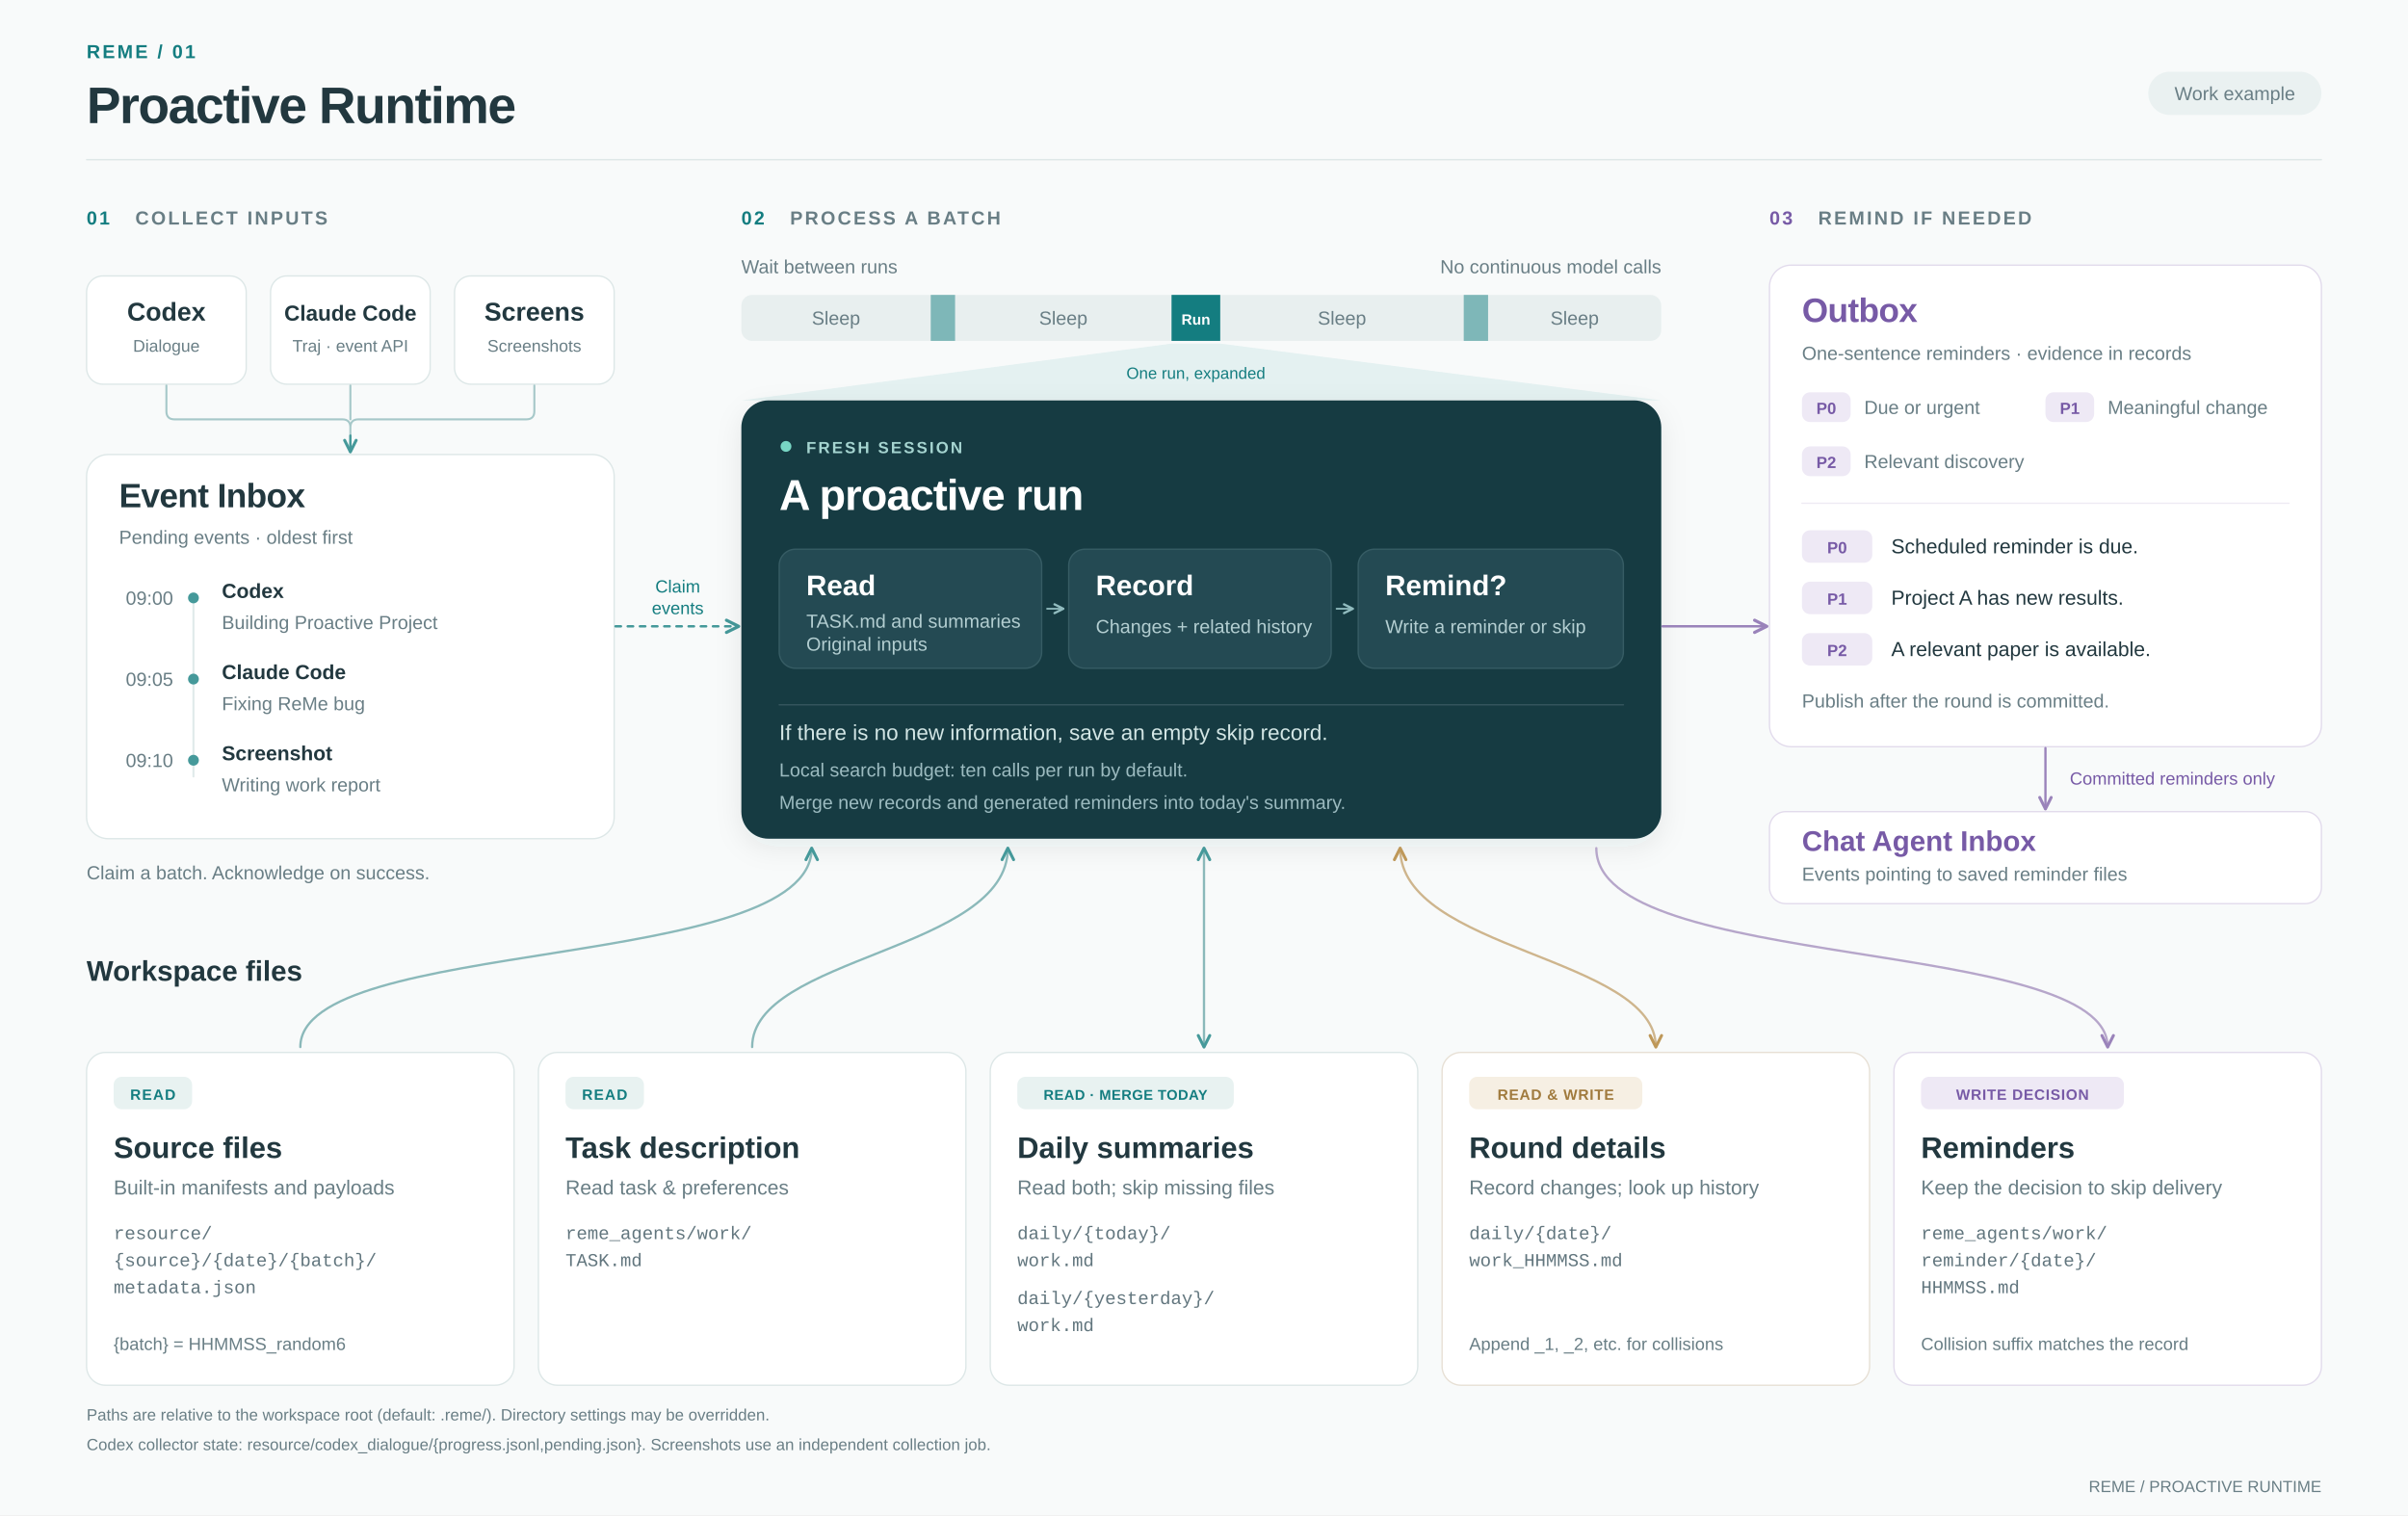
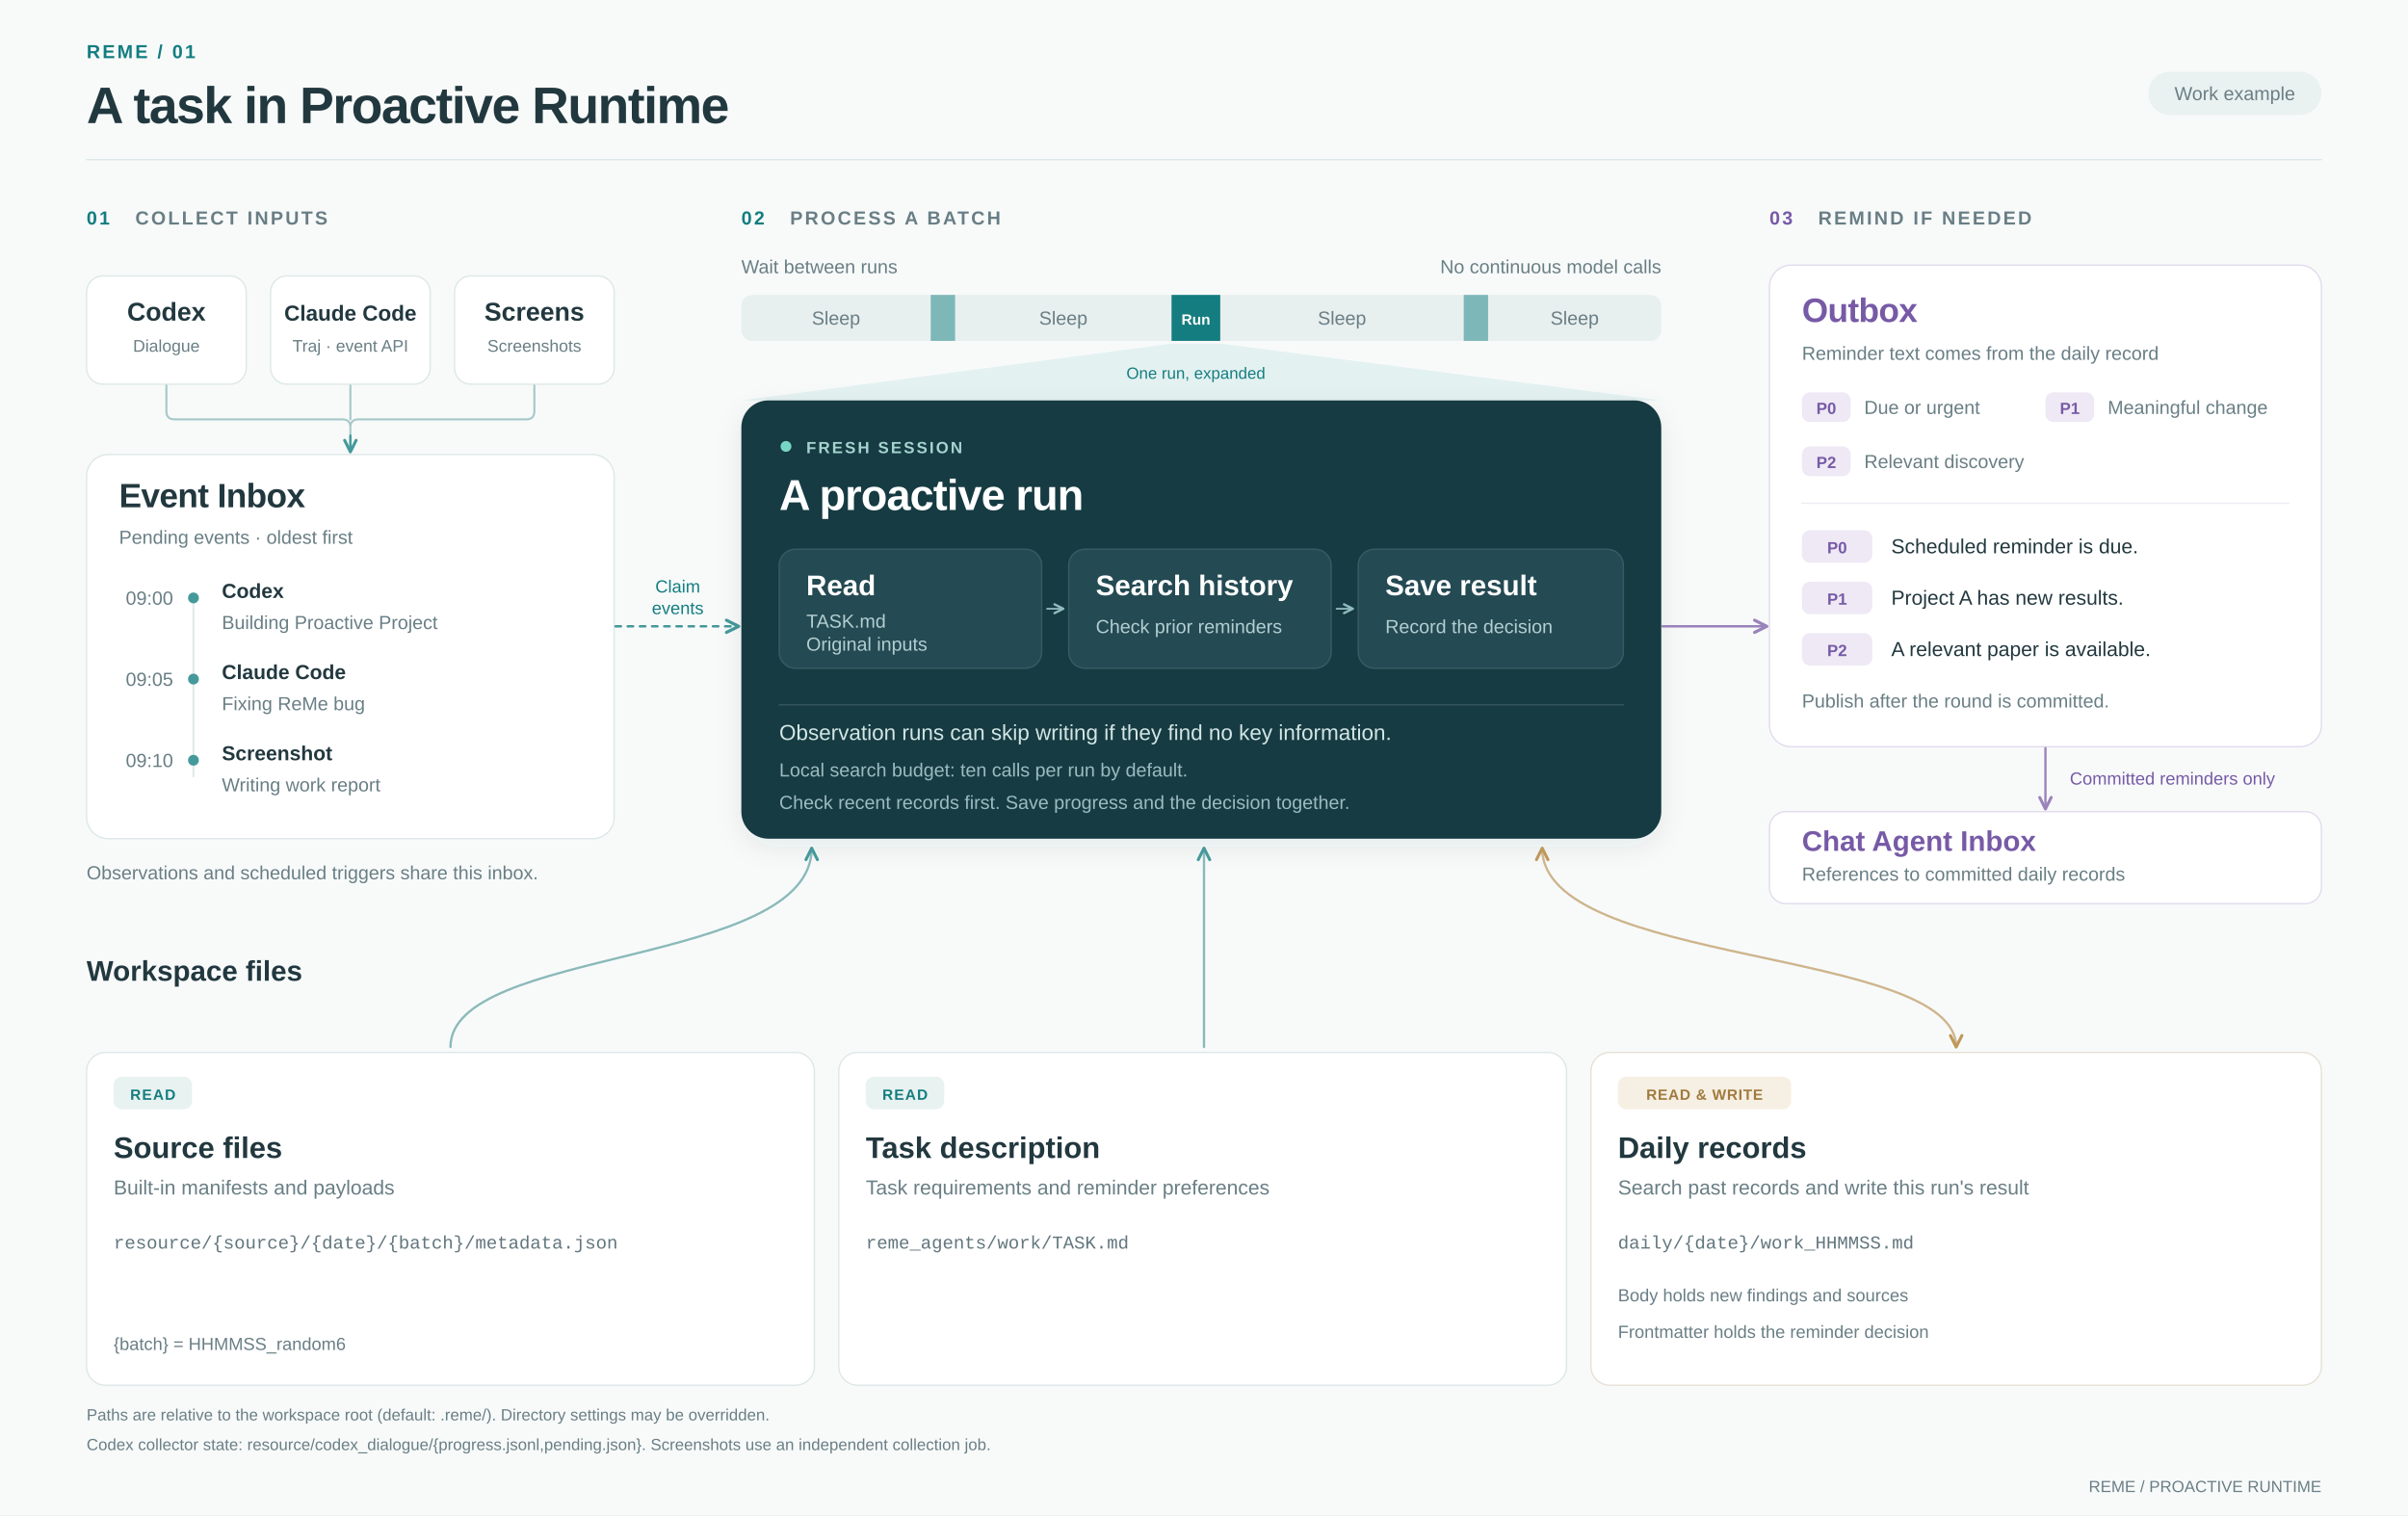
<svg xmlns="http://www.w3.org/2000/svg" width="1780" height="1120" viewBox="0 0 1780 1120" role="img" aria-labelledby="title desc">
  <defs>
    <style>
      text { font-family: -apple-system, BlinkMacSystemFont, 'Segoe UI', Arial, sans-serif; fill: #22383F; }
      .title { font-size: 38px; font-weight: 700; letter-spacing: -1px; }
      .section { font-size: 14px; font-weight: 600; letter-spacing: 1.6px; }
      .heading { font-size: 25px; font-weight: 650; letter-spacing: -.4px; }
      .body { font-size: 16px; }
      .small { font-size: 14px; }
      .muted { fill: #697E85; }
      .teal { fill: #147D80; }
      .purple { fill: #775AA6; }
      .file { font-family: 'SFMono-Regular', Consolas, 'Liberation Mono', monospace; font-size: 13.5px; fill: #62767E; }
      .line { fill: none; stroke-linecap: round; stroke-linejoin: round; }
      .white { fill: #FFFFFF; }
    </style>
    <marker id="teal" markerWidth="7" markerHeight="7" refX="6" refY="3.5" orient="auto-start-reverse">
      <path d="M1 1L6 3.5L1 6" fill="none" stroke="#45999A" stroke-width="1.3" stroke-linecap="round" stroke-linejoin="round" />
    </marker>
    <marker id="purple" markerWidth="7" markerHeight="7" refX="6" refY="3.5" orient="auto-start-reverse">
      <path d="M1 1L6 3.5L1 6" fill="none" stroke="#9A83BA" stroke-width="1.3" stroke-linecap="round" stroke-linejoin="round" />
    </marker>
    <marker id="gold" markerWidth="7" markerHeight="7" refX="6" refY="3.5" orient="auto-start-reverse">
      <path d="M1 1L6 3.5L1 6" fill="none" stroke="#BE9859" stroke-width="1.3" stroke-linecap="round" stroke-linejoin="round" />
    </marker>
    <marker id="light" markerWidth="7" markerHeight="7" refX="6" refY="3.5" orient="auto">
      <path d="M1 1L6 3.5L1 6" fill="none" stroke="#91BCBF" stroke-width="1.3" stroke-linecap="round" stroke-linejoin="round" />
    </marker>
    <filter id="shadow" x="-10%" y="-10%" width="120%" height="125%">
      <feDropShadow dx="0" dy="6" stdDeviation="10" flood-color="#173A42" flood-opacity=".08" />
    </filter>
  </defs>
  <rect width="1780" height="1120" fill="#F8FAFA" />
  <text x="64" y="43" class="section teal">REME / 01</text>
-   <text x="64" y="91" class="title">Proactive Runtime</text>
+   <text x="64" y="91" class="title">A task in Proactive Runtime</text>
  <rect x="1588" y="53" width="128" height="32" rx="16" fill="#EAF1F1" />
  <text x="1652" y="74" class="small muted" text-anchor="middle">Work example</text>
  <path d="M64 118H1716" class="line" stroke="#DFE8E8" />
  <g data-role="section-headings">
    <text x="64" y="166" class="section teal">01</text>
    <text x="100" y="166" class="section muted">COLLECT INPUTS</text>
    <text x="548" y="166" class="section teal">02</text>
    <text x="584" y="166" class="section muted">PROCESS A BATCH</text>
    <text x="1308" y="166" class="section purple">03</text>
    <text x="1344" y="166" class="section muted">REMIND IF NEEDED</text>
  </g>
  <g data-role="input-sources">
    <g data-box="64,204,118,80">
      <rect x="64" y="204" width="118" height="80" rx="12" fill="#FFFFFF" stroke="#DDE7E7" />
      <text x="123" y="237" font-size="19" font-weight="650" text-anchor="middle">Codex</text>
      <text x="123" y="260" font-size="12.5" class="muted" text-anchor="middle">Dialogue</text>
    </g>
    <g data-box="200,204,118,80">
      <rect x="200" y="204" width="118" height="80" rx="12" fill="#FFFFFF" stroke="#DDE7E7" />
      <text x="259" y="237" font-size="16" font-weight="650" text-anchor="middle">Claude Code</text>
      <text x="259" y="260" font-size="12.5" class="muted" text-anchor="middle">Traj · event API</text>
    </g>
    <g data-box="336,204,118,80">
      <rect x="336" y="204" width="118" height="80" rx="12" fill="#FFFFFF" stroke="#DDE7E7" />
      <text x="395" y="237" font-size="19" font-weight="650" text-anchor="middle">Screens</text>
      <text x="395" y="260" font-size="12.5" class="muted" text-anchor="middle">Screenshots</text>
    </g>
    <path d="M123 285V304Q123 310 129 310H253Q259 310 259 316V334M395 285V304Q395 310 389 310H265Q259 310 259 316M259 285V310" class="line" stroke="#A6C8C9" stroke-width="1.5" />
    <path d="M259 322V334" class="line" stroke="#45999A" stroke-width="1.7" marker-end="url(#teal)" />
  </g>
  <g data-role="event-inbox" data-box="64,336,390,284">
    <rect x="64" y="336" width="390" height="284" rx="16" fill="#FFFFFF" stroke="#DDE7E7" />
    <text x="88" y="375" class="heading">Event Inbox</text>
    <text x="88" y="402" class="small muted">Pending events · oldest first</text>
    <path d="M143 441V574" class="line" stroke="#E0EAEA" stroke-width="1.5" />
    <g data-role="inbox-event">
      <text x="128" y="447" class="small muted" text-anchor="end">09:00</text>
      <circle cx="143" cy="442" r="4" fill="#45999A" />
      <text x="164" y="442" font-size="15" font-weight="650">Codex</text>
      <text x="164" y="465" class="small muted">Building Proactive Project</text>
    </g>
    <g data-role="inbox-event">
      <text x="128" y="507" class="small muted" text-anchor="end">09:05</text>
      <circle cx="143" cy="502" r="4" fill="#45999A" />
      <text x="164" y="502" font-size="15" font-weight="650">Claude Code</text>
      <text x="164" y="525" class="small muted">Fixing ReMe bug</text>
    </g>
    <g data-role="inbox-event">
      <text x="128" y="567" class="small muted" text-anchor="end">09:10</text>
      <circle cx="143" cy="562" r="4" fill="#45999A" />
      <text x="164" y="562" font-size="15" font-weight="650">Screenshot</text>
      <text x="164" y="585" class="small muted">Writing work report</text>
    </g>
  </g>
-   <text x="64" y="650" class="small muted">Claim a batch. Acknowledge on success.</text>
+   <text x="64" y="650" class="small muted">Observations and scheduled triggers share this inbox.</text>
  <g data-role="inbox-to-run">
    <path d="M455 463H546" class="line" stroke="#45999A" stroke-width="1.8" stroke-dasharray="4 5" marker-end="url(#teal)" />
    <text x="501" y="438" font-size="13" class="teal" text-anchor="middle">Claim</text>
    <text x="501" y="454" font-size="13" class="teal" text-anchor="middle">events</text>
  </g>
  <g data-role="segmented-run-cycle">
    <text x="548" y="202" class="small muted">Wait between runs</text>
    <text x="1228" y="202" class="small muted" text-anchor="end">No continuous model calls</text>
    <rect x="548" y="218" width="680" height="34" rx="8" fill="#E8EFEF" />
    <rect x="688" y="218" width="18" height="34" fill="#7EB7B8" />
    <rect x="866" y="218" width="36" height="34" fill="#147D80" data-role="selected-run" />
    <rect x="1082" y="218" width="18" height="34" fill="#7EB7B8" />
    <text x="618" y="240" class="small muted" text-anchor="middle">Sleep</text>
    <text x="786" y="240" class="small muted" text-anchor="middle">Sleep</text>
    <text x="884" y="240" font-size="11" font-weight="600" class="white" text-anchor="middle">Run</text>
    <text x="992" y="240" class="small muted" text-anchor="middle">Sleep</text>
    <text x="1164" y="240" class="small muted" text-anchor="middle">Sleep</text>
  </g>
  <g data-role="expanded-run">
    <path d="M866 254L548 296H1228L902 254Z" fill="#D9ECEC" fill-opacity=".65" />
    <text x="884" y="280" font-size="12" class="teal" text-anchor="middle">One run, expanded</text>
  </g>
  <g data-role="proactive-run" data-box="548,296,680,324">
    <rect x="548" y="296" width="680" height="324" rx="20" fill="#183A43" filter="url(#shadow)" />
    <circle cx="581" cy="330" r="4" fill="#78D6C4" />
    <text x="596" y="335" font-size="12" font-weight="600" letter-spacing="1.5" style="fill:#A5D4D0">FRESH SESSION</text>
    <text x="576" y="377" font-size="32" font-weight="650" letter-spacing="-.6" class="white">A proactive run</text>
    <g data-box="576,406,194,88">
      <rect x="576" y="406" width="194" height="88" rx="12" fill="#244A53" stroke="#365C64" />
      <text x="596" y="440" font-size="21" font-weight="600" class="white">Read</text>
-       <text x="596" y="464" class="small" style="fill:#B3CED1">TASK.md and summaries<tspan x="596" dy="17">Original inputs</tspan>
+       <text x="596" y="464" class="small" style="fill:#B3CED1">TASK.md<tspan x="596" dy="17">Original inputs</tspan>
      </text>
    </g>
    <g data-box="790,406,194,88">
      <rect x="790" y="406" width="194" height="88" rx="12" fill="#244A53" stroke="#365C64" />
-       <text x="810" y="440" font-size="21" font-weight="600" class="white">Record</text>
-       <text x="810" y="468" class="small" style="fill:#B3CED1">Changes + related history</text>
+       <text x="810" y="440" font-size="21" font-weight="600" class="white">Search history</text>
+       <text x="810" y="468" class="small" style="fill:#B3CED1">Check prior reminders</text>
    </g>
    <g data-box="1004,406,196,88">
      <rect x="1004" y="406" width="196" height="88" rx="12" fill="#244A53" stroke="#365C64" />
-       <text x="1024" y="440" font-size="21" font-weight="600" class="white">Remind?</text>
-       <text x="1024" y="468" class="small" style="fill:#B3CED1">Write a reminder or skip</text>
+       <text x="1024" y="440" font-size="21" font-weight="600" class="white">Save result</text>
+       <text x="1024" y="468" class="small" style="fill:#B3CED1">Record the decision</text>
    </g>
    <path d="M774 450H786" class="line" stroke="#91BCBF" stroke-width="1.3" marker-end="url(#light)" />
    <path d="M988 450H1000" class="line" stroke="#91BCBF" stroke-width="1.3" marker-end="url(#light)" />
    <path d="M576 521H1200" class="line" stroke="#36565E" />
-     <text x="576" y="547" class="body" style="fill:#D3E6E5">If there is no new information, save an empty skip record.</text>
+     <text x="576" y="547" class="body" style="fill:#D3E6E5">Observation runs can skip writing if they find no key information.</text>
    <text x="576" y="574" class="small" style="fill:#9CBBC0">Local search budget: ten calls per run by default.</text>
-     <text x="576" y="598" class="small" style="fill:#9CBBC0">Merge new records and generated reminders into today's summary.</text>
+     <text x="576" y="598" class="small" style="fill:#9CBBC0">Check recent records first. Save progress and the decision together.</text>
  </g>
  <path data-role="run-to-outbox" d="M1229 463H1306" class="line" stroke="#9A83BA" stroke-width="1.8" marker-end="url(#purple)" />
  <g data-role="outbox-examples" data-box="1308,196,408,356">
    <rect x="1308" y="196" width="408" height="356" rx="16" fill="#FFFFFF" stroke="#E2DBEC" />
    <text x="1332" y="238" class="heading purple">Outbox</text>
-     <text x="1332" y="266" class="small muted">One-sentence reminders · evidence in records</text>
+     <text x="1332" y="266" class="small muted">Reminder text comes from the daily record</text>
    <g data-role="reminder-types">
      <rect x="1332" y="290" width="36" height="22" rx="6" fill="#EEE9F5" />
      <text x="1350" y="306" font-size="12" font-weight="600" class="purple" text-anchor="middle">P0</text>
      <text x="1378" y="306" class="small muted">Due or urgent</text>
      <rect x="1512" y="290" width="36" height="22" rx="6" fill="#EEE9F5" />
      <text x="1530" y="306" font-size="12" font-weight="600" class="purple" text-anchor="middle">P1</text>
      <text x="1558" y="306" class="small muted">Meaningful change</text>
      <rect x="1332" y="330" width="36" height="22" rx="6" fill="#EEE9F5" />
      <text x="1350" y="346" font-size="12" font-weight="600" class="purple" text-anchor="middle">P2</text>
      <text x="1378" y="346" class="small muted">Relevant discovery</text>
    </g>
    <path d="M1332 372H1692" class="line" stroke="#EEEAF3" />
    <g data-role="reminder-example">
      <rect x="1332" y="392" width="52" height="24" rx="6" fill="#EEE9F5" />
      <text x="1358" y="409" font-size="12" font-weight="600" class="purple" text-anchor="middle">P0</text>
      <text x="1398" y="409" font-size="15">Scheduled reminder is due.</text>
    </g>
    <g data-role="reminder-example">
      <rect x="1332" y="430" width="52" height="24" rx="6" fill="#EEE9F5" />
      <text x="1358" y="447" font-size="12" font-weight="600" class="purple" text-anchor="middle">P1</text>
      <text x="1398" y="447" font-size="15">Project A has new results.</text>
    </g>
    <g data-role="reminder-example">
      <rect x="1332" y="468" width="52" height="24" rx="6" fill="#EEE9F5" />
      <text x="1358" y="485" font-size="12" font-weight="600" class="purple" text-anchor="middle">P2</text>
      <text x="1398" y="485" font-size="15">A relevant paper is available.</text>
    </g>
    <text x="1332" y="523" class="small muted">Publish after the round is committed.</text>
  </g>
  <path d="M1512 553V598" class="line" stroke="#9A83BA" stroke-width="1.7" marker-end="url(#purple)" />
  <text x="1530" y="580" font-size="13" class="purple">Committed reminders only</text>
  <g data-role="chat-inbox" data-box="1308,600,408,68">
    <rect x="1308" y="600" width="408" height="68" rx="12" fill="#FFFFFF" stroke="#E2DBEC" />
    <text x="1332" y="629" font-size="21" font-weight="650" class="purple">Chat Agent Inbox</text>
-     <text x="1332" y="651" class="small muted">Events pointing to saved reminder files</text>
+     <text x="1332" y="651" class="small muted">References to committed daily records</text>
  </g>
  <g data-role="file-connections" stroke-width="1.7">
-     <path data-role="file-link-source" d="M222 774C222 692 600 719 600 627" class="line" stroke="#8BB9BA" marker-end="url(#teal)" />
-     <path data-role="file-link-task" d="M556 774C556 707 745 703 745 627" class="line" stroke="#8BB9BA" marker-end="url(#teal)" />
-     <path data-role="file-link-summary" d="M890 774V627" class="line" stroke="#8BB9BA" marker-start="url(#teal)" marker-end="url(#teal)" />
-     <path data-role="file-link-details" d="M1035 627C1035 703 1224 707 1224 774" class="line" stroke="#CEB58D" marker-start="url(#gold)" marker-end="url(#gold)" />
-     <path data-role="file-link-reminders" d="M1180 627C1180 719 1558 692 1558 774" class="line" stroke="#B6A6CA" marker-end="url(#purple)" />
+     <path data-role="file-link-source" d="M333 774C333 700 600 715 600 627" class="line" stroke="#8BB9BA" marker-end="url(#teal)" />
+     <path data-role="file-link-task" d="M890 774V627" class="line" stroke="#8BB9BA" marker-end="url(#teal)" />
+     <path data-role="file-link-record" d="M1140 627C1140 715 1446 700 1446 774" class="line" stroke="#CEB58D" marker-start="url(#gold)" marker-end="url(#gold)" />
  </g>
  <text x="64" y="725" font-size="21" font-weight="650">Workspace files</text>
  <g data-role="workspace-files">
-     <g data-box="64,778,316,246" data-path="resource/{source}/{date}/{batch}/metadata.json">
-       <rect x="64" y="778" width="316" height="246" rx="14" fill="#FFFFFF" stroke="#DDE7E7" />
+     <g data-box="64,778,538,246" data-path="resource/{source}/{date}/{batch}/metadata.json">
+       <rect x="64" y="778" width="538" height="246" rx="14" fill="#FFFFFF" stroke="#DDE7E7" />
      <rect x="84" y="796" width="58" height="24" rx="6" fill="#E8F2F1" />
      <text x="113" y="813" font-size="11" font-weight="650" letter-spacing=".8" class="teal" text-anchor="middle">READ</text>
      <text x="84" y="856" font-size="22" font-weight="650">Source files</text>
      <text x="84" y="883" font-size="15" class="muted">Built-in manifests and payloads</text>
-       <text x="84" y="916" class="file">
-         <tspan x="84">resource/</tspan>
-         <tspan x="84" dy="20">{source}/{date}/{batch}/</tspan>
-         <tspan x="84" dy="20">metadata.json</tspan>
-       </text>
+       <text x="84" y="923" class="file">resource/{source}/{date}/{batch}/metadata.json</text>
      <text x="84" y="998" font-size="13" class="muted">{batch} = HHMMSS_random6</text>
    </g>
-     <g data-box="398,778,316,246" data-path="reme_agents/work/TASK.md">
-       <rect x="398" y="778" width="316" height="246" rx="14" fill="#FFFFFF" stroke="#DDE7E7" />
-       <rect x="418" y="796" width="58" height="24" rx="6" fill="#E8F2F1" />
-       <text x="447" y="813" font-size="11" font-weight="650" letter-spacing=".8" class="teal" text-anchor="middle">READ</text>
-       <text x="418" y="856" font-size="22" font-weight="650">Task description</text>
-       <text x="418" y="883" font-size="15" class="muted">Read task &amp; preferences</text>
-       <text x="418" y="916" class="file">
-         <tspan x="418">reme_agents/work/</tspan>
-         <tspan x="418" dy="20">TASK.md</tspan>
-       </text>
-     </g>
-     <g data-box="732,778,316,246" data-path="daily/{today}/work.md" data-read-path="daily/{yesterday}/work.md">
-       <rect x="732" y="778" width="316" height="246" rx="14" fill="#FFFFFF" stroke="#DDE7E7" />
-       <rect x="752" y="796" width="160" height="24" rx="6" fill="#E8F2F1" />
-       <text x="832" y="813" font-size="10.5" font-weight="650" letter-spacing=".3" class="teal" text-anchor="middle">READ · MERGE TODAY</text>
-       <text x="752" y="856" font-size="22" font-weight="650">Daily summaries</text>
-       <text x="752" y="883" font-size="15" class="muted">Read both; skip missing files</text>
-       <text x="752" y="916" class="file">
-         <tspan x="752">daily/{today}/</tspan>
-         <tspan x="752" dy="20">work.md</tspan>
-         <tspan x="752" dy="28">daily/{yesterday}/</tspan>
-         <tspan x="752" dy="20">work.md</tspan>
-       </text>
-     </g>
-     <g data-box="1066,778,316,246" data-path="daily/{date}/work_HHMMSS.md">
-       <rect x="1066" y="778" width="316" height="246" rx="14" fill="#FFFFFF" stroke="#E7E0D5" />
-       <rect x="1086" y="796" width="128" height="24" rx="6" fill="#F6EFE3" />
-       <text x="1150" y="813" font-size="11" font-weight="650" letter-spacing=".5" style="fill:#A07A3D" text-anchor="middle">READ &amp; WRITE</text>
-       <text x="1086" y="856" font-size="22" font-weight="650">Round details</text>
-       <text x="1086" y="883" font-size="15" class="muted">Record changes; look up history</text>
-       <text x="1086" y="916" class="file">
-         <tspan x="1086">daily/{date}/</tspan>
-         <tspan x="1086" dy="20">work_HHMMSS.md</tspan>
-       </text>
-       <text x="1086" y="998" font-size="13" class="muted">Append _1, _2, etc. for collisions</text>
-     </g>
-     <g data-box="1400,778,316,246" data-path="reme_agents/work/reminder/{date}/HHMMSS.md">
-       <rect x="1400" y="778" width="316" height="246" rx="14" fill="#FFFFFF" stroke="#E2DBEC" />
-       <rect x="1420" y="796" width="150" height="24" rx="6" fill="#EEE9F5" />
-       <text x="1495" y="813" font-size="11" font-weight="650" letter-spacing=".5" class="purple" text-anchor="middle">WRITE DECISION</text>
-       <text x="1420" y="856" font-size="22" font-weight="650">Reminders</text>
-       <text x="1420" y="883" font-size="15" class="muted">Keep the decision to skip delivery</text>
-       <text x="1420" y="916" class="file">
-         <tspan x="1420">reme_agents/work/</tspan>
-         <tspan x="1420" dy="20">reminder/{date}/</tspan>
-         <tspan x="1420" dy="20">HHMMSS.md</tspan>
-       </text>
-       <text x="1420" y="998" font-size="13" class="muted">Collision suffix matches the record</text>
+     <g data-box="620,778,538,246" data-path="reme_agents/work/TASK.md">
+       <rect x="620" y="778" width="538" height="246" rx="14" fill="#FFFFFF" stroke="#DDE7E7" />
+       <rect x="640" y="796" width="58" height="24" rx="6" fill="#E8F2F1" />
+       <text x="669" y="813" font-size="11" font-weight="650" letter-spacing=".8" class="teal" text-anchor="middle">READ</text>
+       <text x="640" y="856" font-size="22" font-weight="650">Task description</text>
+       <text x="640" y="883" font-size="15" class="muted">Task requirements and reminder preferences</text>
+       <text x="640" y="923" class="file">reme_agents/work/TASK.md</text>
+     </g>
+     <g data-box="1176,778,540,246" data-path="daily/{date}/work_HHMMSS.md">
+       <rect x="1176" y="778" width="540" height="246" rx="14" fill="#FFFFFF" stroke="#E7E0D5" />
+       <rect x="1196" y="796" width="128" height="24" rx="6" fill="#F6EFE3" />
+       <text x="1260" y="813" font-size="11" font-weight="650" letter-spacing=".5" style="fill:#A07A3D" text-anchor="middle">READ &amp; WRITE</text>
+       <text x="1196" y="856" font-size="22" font-weight="650">Daily records</text>
+       <text x="1196" y="883" font-size="15" class="muted">Search past records and write this run's result</text>
+       <text x="1196" y="923" class="file">daily/{date}/work_HHMMSS.md</text>
+       <text x="1196" y="962" font-size="13" class="muted">Body holds new findings and sources</text>
+       <text x="1196" y="989" font-size="13" class="muted">Frontmatter holds the reminder decision</text>
    </g>
  </g>
  <text x="64" y="1050" font-size="12" class="muted">Paths are relative to the workspace root (default: .reme/). Directory settings may be overridden.</text>
  <text x="64" y="1072" font-size="12" class="muted">Codex collector state: resource/codex_dialogue/{progress.jsonl,pending.json}. Screenshots use an independent collection job.</text>
  <text x="1716" y="1103" font-size="12" class="muted" text-anchor="end">REME / PROACTIVE RUNTIME</text>
</svg>
